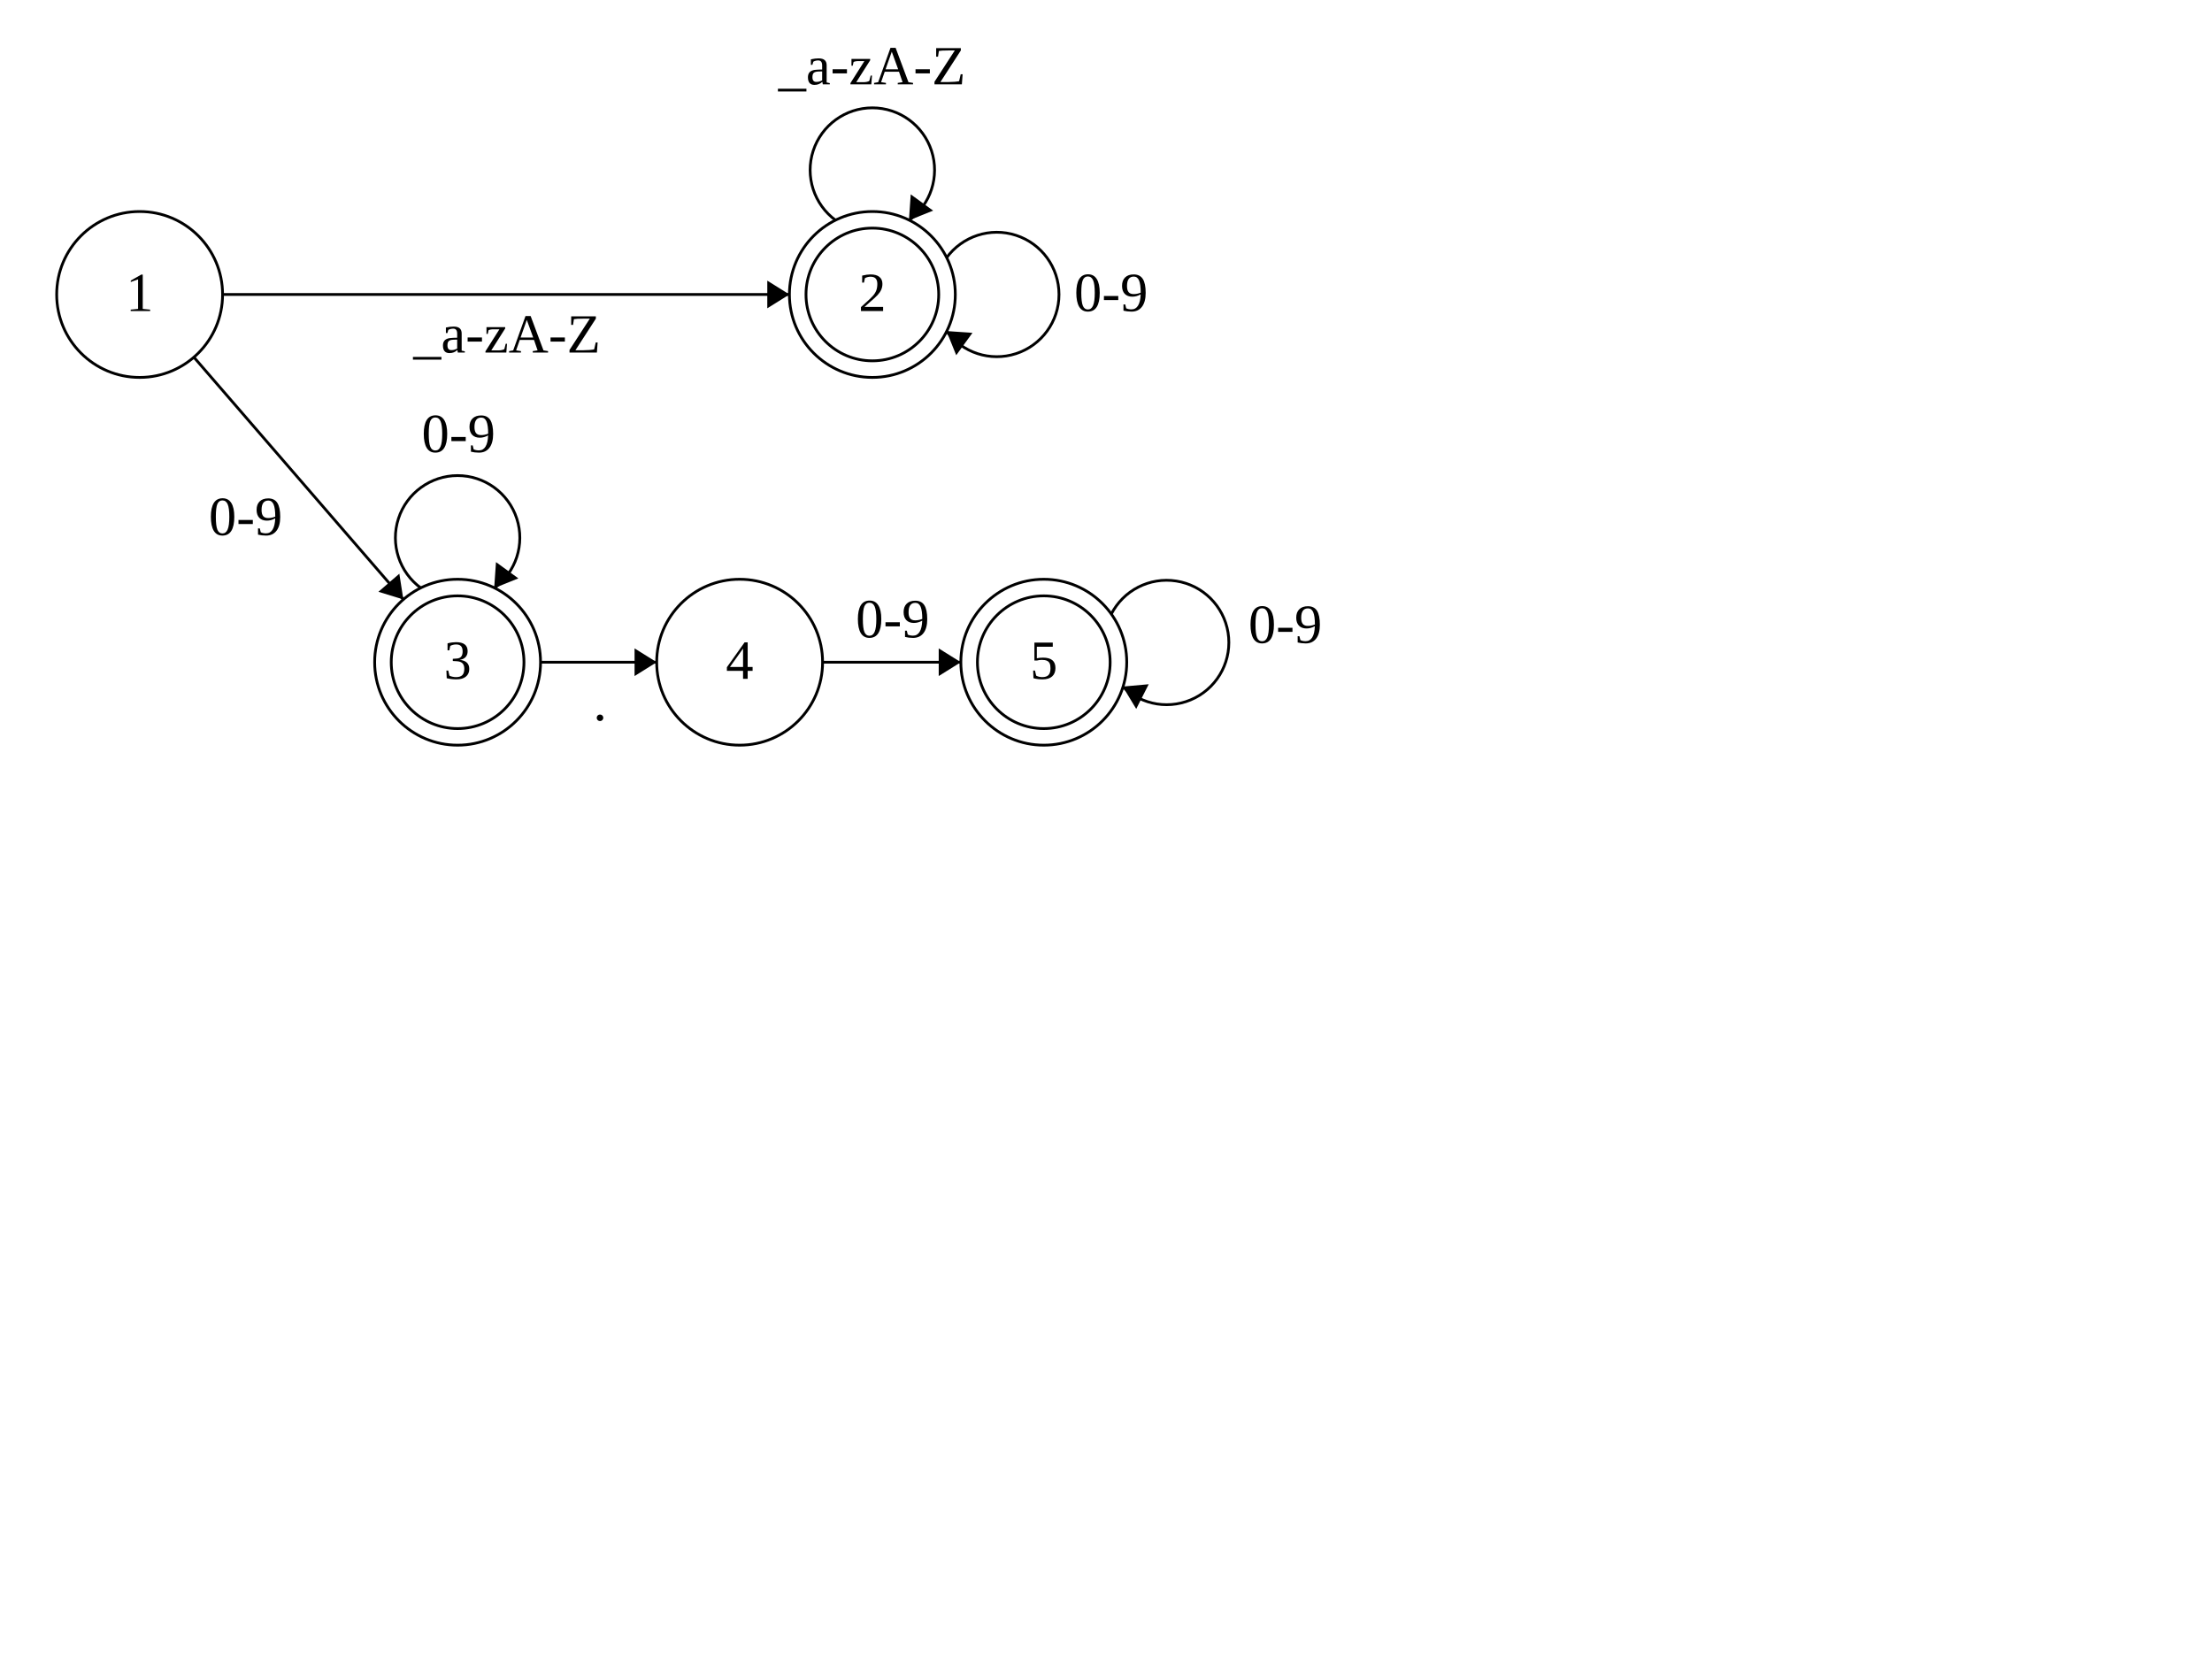
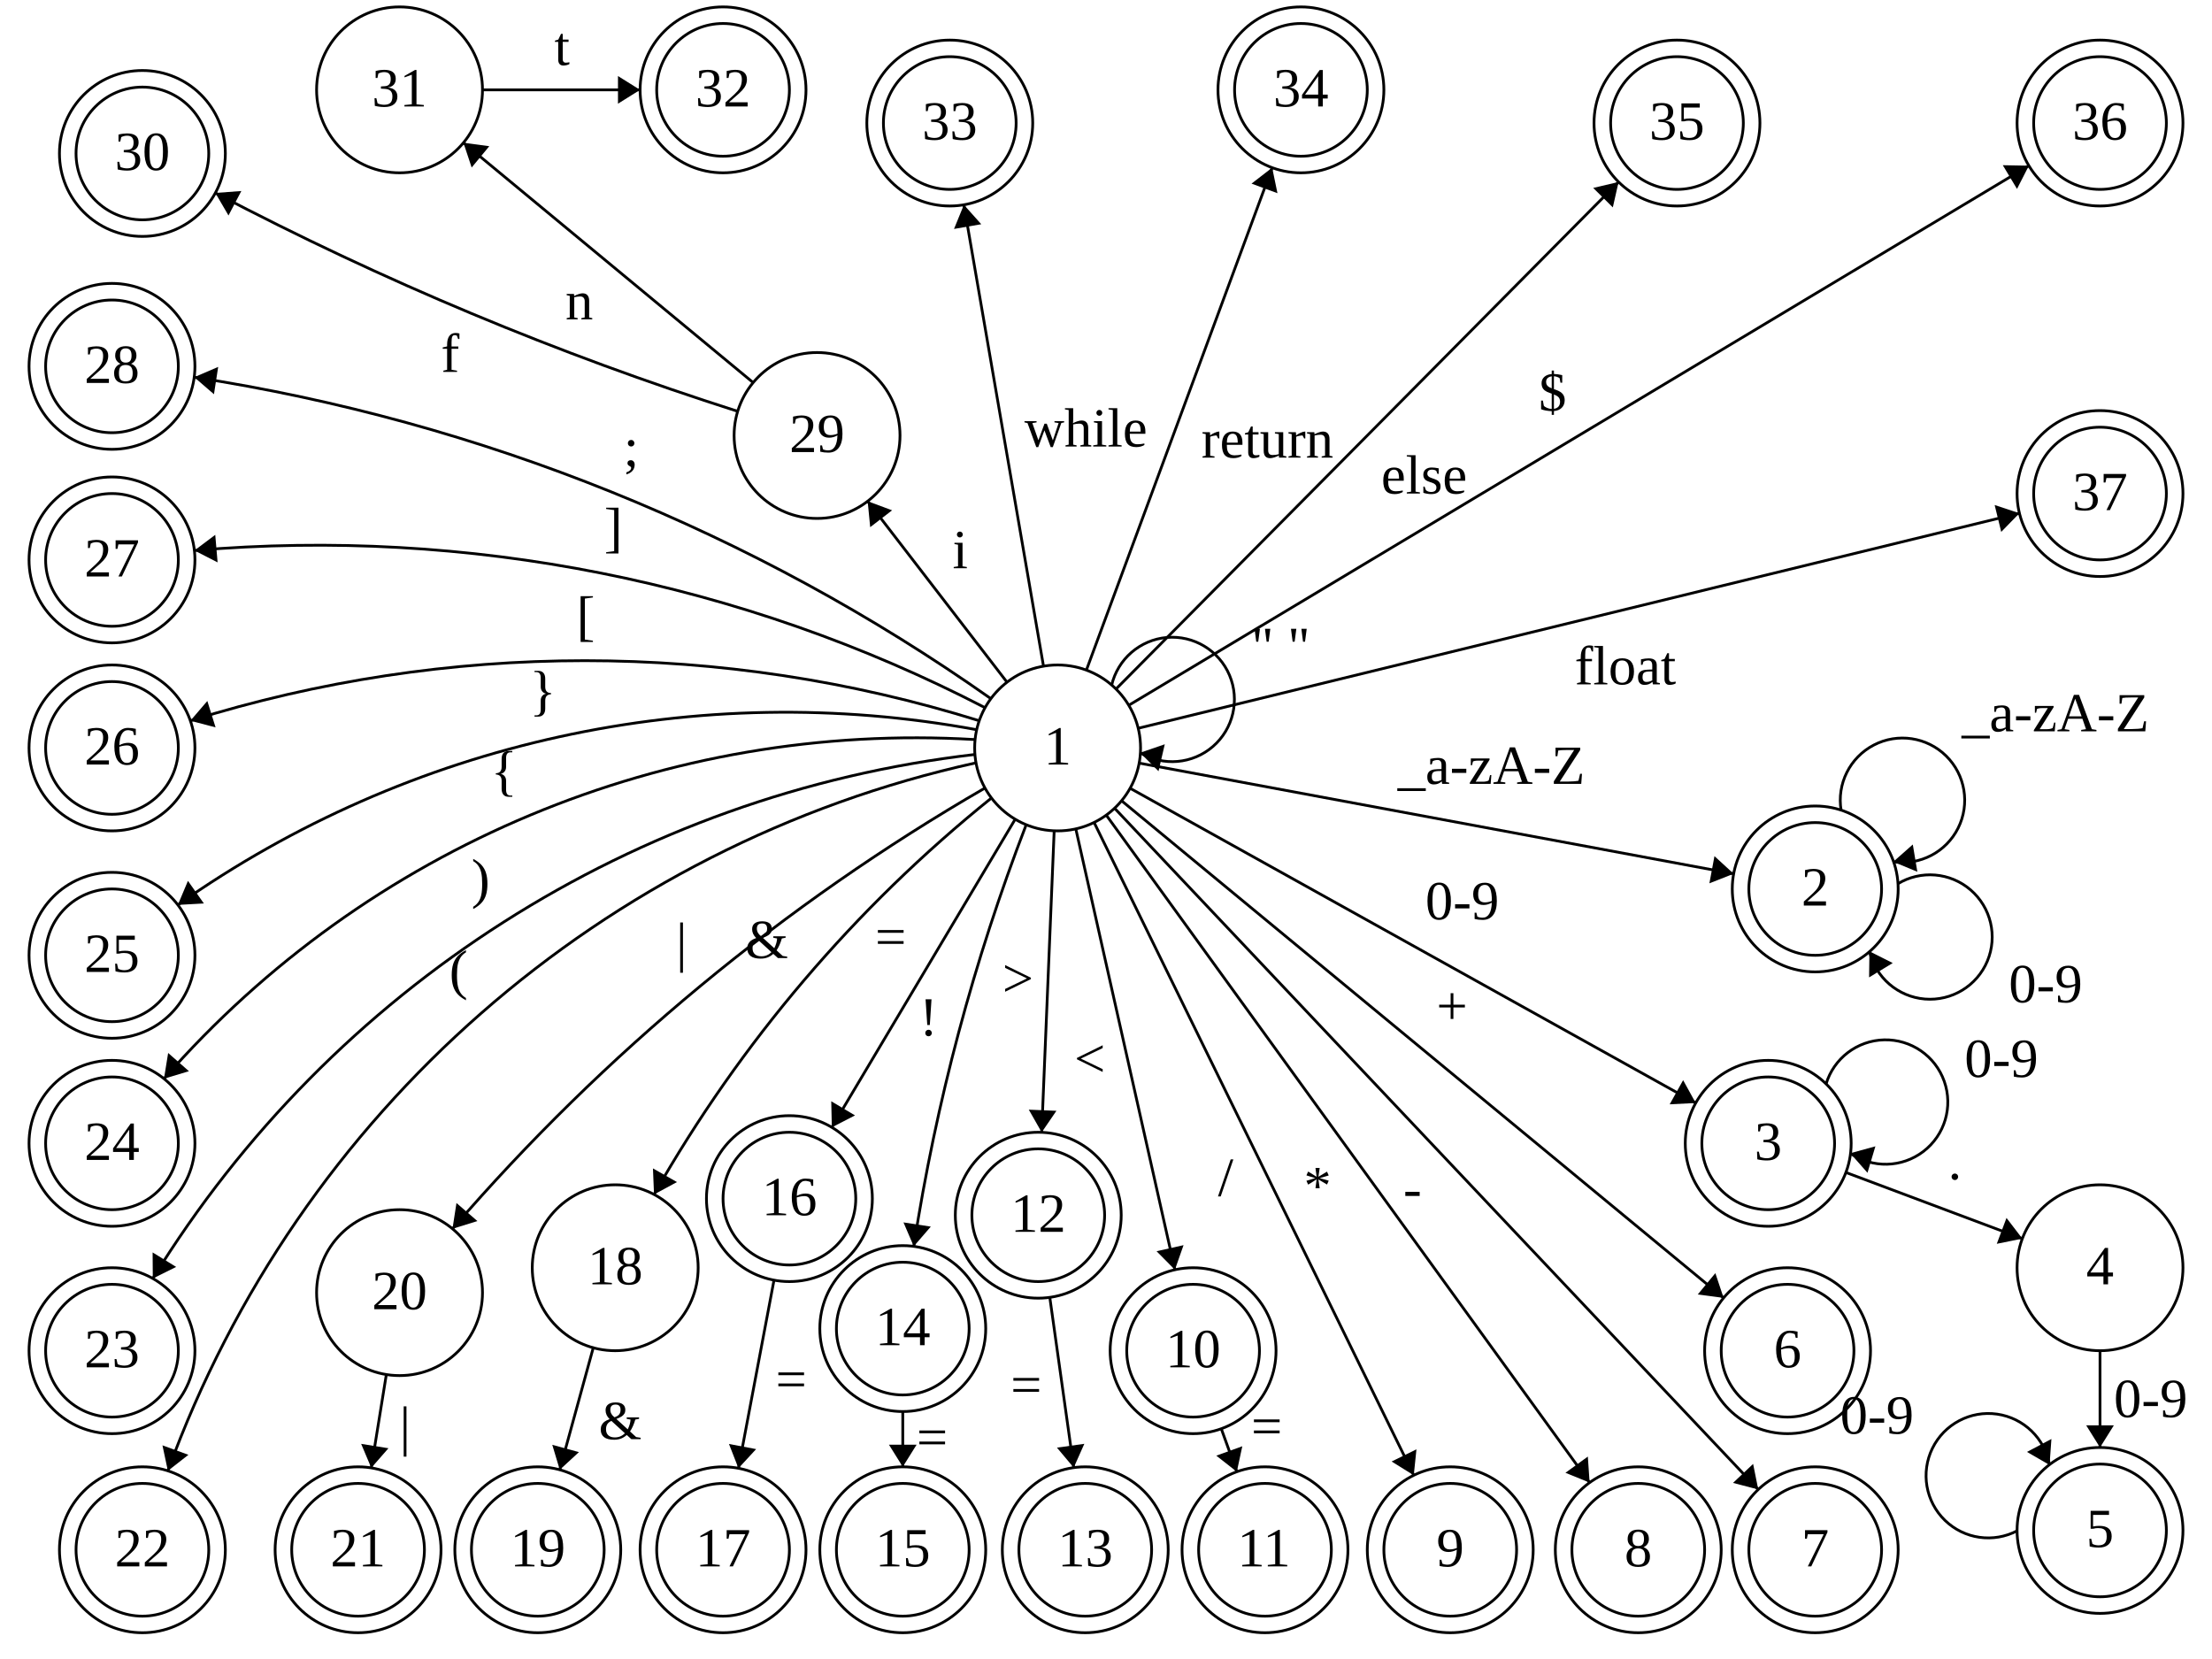
<svg xmlns="http://www.w3.org/2000/svg" width="800" height="600" version="1.1">
-   <ellipse stroke="black" stroke-width="1" fill="none" cx="50.5" cy="106.5" rx="30" ry="30" />
-   <text x="45.5" y="112.5" font-family="Times New Roman" font-size="20">1</text>
-   <ellipse stroke="black" stroke-width="1" fill="none" cx="315.5" cy="106.5" rx="30" ry="30" />
-   <text x="310.5" y="112.5" font-family="Times New Roman" font-size="20">2</text>
-   <ellipse stroke="black" stroke-width="1" fill="none" cx="315.5" cy="106.5" rx="24" ry="24" />
-   <ellipse stroke="black" stroke-width="1" fill="none" cx="165.5" cy="239.5" rx="30" ry="30" />
-   <text x="160.5" y="245.5" font-family="Times New Roman" font-size="20">3</text>
-   <ellipse stroke="black" stroke-width="1" fill="none" cx="165.5" cy="239.5" rx="24" ry="24" />
-   <ellipse stroke="black" stroke-width="1" fill="none" cx="267.5" cy="239.5" rx="30" ry="30" />
-   <text x="262.5" y="245.5" font-family="Times New Roman" font-size="20">4</text>
-   <ellipse stroke="black" stroke-width="1" fill="none" cx="377.5" cy="239.5" rx="30" ry="30" />
-   <text x="372.5" y="245.5" font-family="Times New Roman" font-size="20">5</text>
-   <ellipse stroke="black" stroke-width="1" fill="none" cx="377.5" cy="239.5" rx="24" ry="24" />
-   <polygon stroke="black" stroke-width="1" points="80.5,106.5 285.5,106.5" />
-   <polygon fill="black" stroke-width="1" points="285.5,106.5 277.5,101.5 277.5,111.5" />
-   <text x="149.5" y="127.5" font-family="Times New Roman" font-size="20">_a-zA-Z</text>
-   <path stroke="black" stroke-width="1" fill="none" d="M 342.297,93.275 A 22.5,22.5 0 1 1 342.297,119.725" />
-   <text x="388.5" y="112.5" font-family="Times New Roman" font-size="20">0-9</text>
-   <polygon fill="black" stroke-width="1" points="342.297,119.725 345.83,128.473 351.708,120.382" />
-   <path stroke="black" stroke-width="1" fill="none" d="M 302.275,79.703 A 22.5,22.5 0 1 1 328.725,79.703" />
-   <text x="281.5" y="30.5" font-family="Times New Roman" font-size="20">_a-zA-Z</text>
-   <polygon fill="black" stroke-width="1" points="328.725,79.703 337.473,76.17 329.382,70.292" />
-   <polygon stroke="black" stroke-width="1" points="70.122,129.193 145.878,216.807" />
-   <polygon fill="black" stroke-width="1" points="145.878,216.807 144.428,207.485 136.863,214.026" />
-   <text x="75.5" y="193.5" font-family="Times New Roman" font-size="20">0-9</text>
-   <path stroke="black" stroke-width="1" fill="none" d="M 152.275,212.703 A 22.5,22.5 0 1 1 178.725,212.703" />
-   <text x="152.5" y="163.5" font-family="Times New Roman" font-size="20">0-9</text>
-   <polygon fill="black" stroke-width="1" points="178.725,212.703 187.473,209.17 179.382,203.292" />
-   <polygon stroke="black" stroke-width="1" points="195.5,239.5 237.5,239.5" />
-   <polygon fill="black" stroke-width="1" points="237.5,239.5 229.5,234.5 229.5,244.5" />
-   <text x="214.5" y="260.5" font-family="Times New Roman" font-size="20">.</text>
-   <polygon stroke="black" stroke-width="1" points="297.5,239.5 347.5,239.5" />
-   <polygon fill="black" stroke-width="1" points="347.5,239.5 339.5,234.5 339.5,244.5" />
-   <text x="309.5" y="230.5" font-family="Times New Roman" font-size="20">0-9</text>
-   <path stroke="black" stroke-width="1" fill="none" d="M 401.861,222.193 A 22.5,22.5 0 1 1 406.055,248.309" />
-   <text x="451.5" y="232.5" font-family="Times New Roman" font-size="20">0-9</text>
-   <polygon fill="black" stroke-width="1" points="406.055,248.309 410.93,256.386 415.451,247.466" />
+   <ellipse stroke="black" stroke-width="1" fill="none" cx="382.5" cy="270.5" rx="30" ry="30" />
+   <text x="377.5" y="276.5" font-family="Times New Roman" font-size="20">1</text>
+   <ellipse stroke="black" stroke-width="1" fill="none" cx="656.5" cy="321.5" rx="30" ry="30" />
+   <text x="651.5" y="327.5" font-family="Times New Roman" font-size="20">2</text>
+   <ellipse stroke="black" stroke-width="1" fill="none" cx="656.5" cy="321.5" rx="24" ry="24" />
+   <ellipse stroke="black" stroke-width="1" fill="none" cx="639.5" cy="413.5" rx="30" ry="30" />
+   <text x="634.5" y="419.5" font-family="Times New Roman" font-size="20">3</text>
+   <ellipse stroke="black" stroke-width="1" fill="none" cx="639.5" cy="413.5" rx="24" ry="24" />
+   <ellipse stroke="black" stroke-width="1" fill="none" cx="759.5" cy="458.5" rx="30" ry="30" />
+   <text x="754.5" y="464.5" font-family="Times New Roman" font-size="20">4</text>
+   <ellipse stroke="black" stroke-width="1" fill="none" cx="759.5" cy="553.5" rx="30" ry="30" />
+   <text x="754.5" y="559.5" font-family="Times New Roman" font-size="20">5</text>
+   <ellipse stroke="black" stroke-width="1" fill="none" cx="759.5" cy="553.5" rx="24" ry="24" />
+   <ellipse stroke="black" stroke-width="1" fill="none" cx="646.5" cy="488.5" rx="30" ry="30" />
+   <text x="641.5" y="494.5" font-family="Times New Roman" font-size="20">6</text>
+   <ellipse stroke="black" stroke-width="1" fill="none" cx="646.5" cy="488.5" rx="24" ry="24" />
+   <ellipse stroke="black" stroke-width="1" fill="none" cx="656.5" cy="560.5" rx="30" ry="30" />
+   <text x="651.5" y="566.5" font-family="Times New Roman" font-size="20">7</text>
+   <ellipse stroke="black" stroke-width="1" fill="none" cx="656.5" cy="560.5" rx="24" ry="24" />
+   <ellipse stroke="black" stroke-width="1" fill="none" cx="592.5" cy="560.5" rx="30" ry="30" />
+   <text x="587.5" y="566.5" font-family="Times New Roman" font-size="20">8</text>
+   <ellipse stroke="black" stroke-width="1" fill="none" cx="592.5" cy="560.5" rx="24" ry="24" />
+   <ellipse stroke="black" stroke-width="1" fill="none" cx="524.5" cy="560.5" rx="30" ry="30" />
+   <text x="519.5" y="566.5" font-family="Times New Roman" font-size="20">9</text>
+   <ellipse stroke="black" stroke-width="1" fill="none" cx="524.5" cy="560.5" rx="24" ry="24" />
+   <ellipse stroke="black" stroke-width="1" fill="none" cx="431.5" cy="488.5" rx="30" ry="30" />
+   <text x="421.5" y="494.5" font-family="Times New Roman" font-size="20">10</text>
+   <ellipse stroke="black" stroke-width="1" fill="none" cx="431.5" cy="488.5" rx="24" ry="24" />
+   <ellipse stroke="black" stroke-width="1" fill="none" cx="457.5" cy="560.5" rx="30" ry="30" />
+   <text x="447.5" y="566.5" font-family="Times New Roman" font-size="20">11</text>
+   <ellipse stroke="black" stroke-width="1" fill="none" cx="457.5" cy="560.5" rx="24" ry="24" />
+   <ellipse stroke="black" stroke-width="1" fill="none" cx="375.5" cy="439.5" rx="30" ry="30" />
+   <text x="365.5" y="445.5" font-family="Times New Roman" font-size="20">12</text>
+   <ellipse stroke="black" stroke-width="1" fill="none" cx="375.5" cy="439.5" rx="24" ry="24" />
+   <ellipse stroke="black" stroke-width="1" fill="none" cx="392.5" cy="560.5" rx="30" ry="30" />
+   <text x="382.5" y="566.5" font-family="Times New Roman" font-size="20">13</text>
+   <ellipse stroke="black" stroke-width="1" fill="none" cx="392.5" cy="560.5" rx="24" ry="24" />
+   <ellipse stroke="black" stroke-width="1" fill="none" cx="326.5" cy="480.5" rx="30" ry="30" />
+   <text x="316.5" y="486.5" font-family="Times New Roman" font-size="20">14</text>
+   <ellipse stroke="black" stroke-width="1" fill="none" cx="326.5" cy="480.5" rx="24" ry="24" />
+   <ellipse stroke="black" stroke-width="1" fill="none" cx="285.5" cy="433.5" rx="30" ry="30" />
+   <text x="275.5" y="439.5" font-family="Times New Roman" font-size="20">16</text>
+   <ellipse stroke="black" stroke-width="1" fill="none" cx="285.5" cy="433.5" rx="24" ry="24" />
+   <ellipse stroke="black" stroke-width="1" fill="none" cx="261.5" cy="560.5" rx="30" ry="30" />
+   <text x="251.5" y="566.5" font-family="Times New Roman" font-size="20">17</text>
+   <ellipse stroke="black" stroke-width="1" fill="none" cx="261.5" cy="560.5" rx="24" ry="24" />
+   <ellipse stroke="black" stroke-width="1" fill="none" cx="194.5" cy="560.5" rx="30" ry="30" />
+   <text x="184.5" y="566.5" font-family="Times New Roman" font-size="20">19</text>
+   <ellipse stroke="black" stroke-width="1" fill="none" cx="194.5" cy="560.5" rx="24" ry="24" />
+   <ellipse stroke="black" stroke-width="1" fill="none" cx="222.5" cy="458.5" rx="30" ry="30" />
+   <text x="212.5" y="464.5" font-family="Times New Roman" font-size="20">18</text>
+   <ellipse stroke="black" stroke-width="1" fill="none" cx="326.5" cy="560.5" rx="30" ry="30" />
+   <text x="316.5" y="566.5" font-family="Times New Roman" font-size="20">15</text>
+   <ellipse stroke="black" stroke-width="1" fill="none" cx="326.5" cy="560.5" rx="24" ry="24" />
+   <ellipse stroke="black" stroke-width="1" fill="none" cx="144.5" cy="467.5" rx="30" ry="30" />
+   <text x="134.5" y="473.5" font-family="Times New Roman" font-size="20">20</text>
+   <ellipse stroke="black" stroke-width="1" fill="none" cx="129.5" cy="560.5" rx="30" ry="30" />
+   <text x="119.5" y="566.5" font-family="Times New Roman" font-size="20">21</text>
+   <ellipse stroke="black" stroke-width="1" fill="none" cx="129.5" cy="560.5" rx="24" ry="24" />
+   <ellipse stroke="black" stroke-width="1" fill="none" cx="51.5" cy="560.5" rx="30" ry="30" />
+   <text x="41.5" y="566.5" font-family="Times New Roman" font-size="20">22</text>
+   <ellipse stroke="black" stroke-width="1" fill="none" cx="51.5" cy="560.5" rx="24" ry="24" />
+   <ellipse stroke="black" stroke-width="1" fill="none" cx="40.5" cy="488.5" rx="30" ry="30" />
+   <text x="30.5" y="494.5" font-family="Times New Roman" font-size="20">23</text>
+   <ellipse stroke="black" stroke-width="1" fill="none" cx="40.5" cy="488.5" rx="24" ry="24" />
+   <ellipse stroke="black" stroke-width="1" fill="none" cx="40.5" cy="413.5" rx="30" ry="30" />
+   <text x="30.5" y="419.5" font-family="Times New Roman" font-size="20">24</text>
+   <ellipse stroke="black" stroke-width="1" fill="none" cx="40.5" cy="413.5" rx="24" ry="24" />
+   <ellipse stroke="black" stroke-width="1" fill="none" cx="40.5" cy="345.5" rx="30" ry="30" />
+   <text x="30.5" y="351.5" font-family="Times New Roman" font-size="20">25</text>
+   <ellipse stroke="black" stroke-width="1" fill="none" cx="40.5" cy="345.5" rx="24" ry="24" />
+   <ellipse stroke="black" stroke-width="1" fill="none" cx="40.5" cy="270.5" rx="30" ry="30" />
+   <text x="30.5" y="276.5" font-family="Times New Roman" font-size="20">26</text>
+   <ellipse stroke="black" stroke-width="1" fill="none" cx="40.5" cy="270.5" rx="24" ry="24" />
+   <ellipse stroke="black" stroke-width="1" fill="none" cx="40.5" cy="202.5" rx="30" ry="30" />
+   <text x="30.5" y="208.5" font-family="Times New Roman" font-size="20">27</text>
+   <ellipse stroke="black" stroke-width="1" fill="none" cx="40.5" cy="202.5" rx="24" ry="24" />
+   <ellipse stroke="black" stroke-width="1" fill="none" cx="40.5" cy="132.5" rx="30" ry="30" />
+   <text x="30.5" y="138.5" font-family="Times New Roman" font-size="20">28</text>
+   <ellipse stroke="black" stroke-width="1" fill="none" cx="40.5" cy="132.5" rx="24" ry="24" />
+   <ellipse stroke="black" stroke-width="1" fill="none" cx="295.5" cy="157.5" rx="30" ry="30" />
+   <text x="285.5" y="163.5" font-family="Times New Roman" font-size="20">29</text>
+   <ellipse stroke="black" stroke-width="1" fill="none" cx="51.5" cy="55.5" rx="30" ry="30" />
+   <text x="41.5" y="61.5" font-family="Times New Roman" font-size="20">30</text>
+   <ellipse stroke="black" stroke-width="1" fill="none" cx="51.5" cy="55.5" rx="24" ry="24" />
+   <ellipse stroke="black" stroke-width="1" fill="none" cx="144.5" cy="32.5" rx="30" ry="30" />
+   <text x="134.5" y="38.5" font-family="Times New Roman" font-size="20">31</text>
+   <ellipse stroke="black" stroke-width="1" fill="none" cx="261.5" cy="32.5" rx="30" ry="30" />
+   <text x="251.5" y="38.5" font-family="Times New Roman" font-size="20">32</text>
+   <ellipse stroke="black" stroke-width="1" fill="none" cx="261.5" cy="32.5" rx="24" ry="24" />
+   <ellipse stroke="black" stroke-width="1" fill="none" cx="343.5" cy="44.5" rx="30" ry="30" />
+   <text x="333.5" y="50.5" font-family="Times New Roman" font-size="20">33</text>
+   <ellipse stroke="black" stroke-width="1" fill="none" cx="343.5" cy="44.5" rx="24" ry="24" />
+   <ellipse stroke="black" stroke-width="1" fill="none" cx="470.5" cy="32.5" rx="30" ry="30" />
+   <text x="460.5" y="38.5" font-family="Times New Roman" font-size="20">34</text>
+   <ellipse stroke="black" stroke-width="1" fill="none" cx="470.5" cy="32.5" rx="24" ry="24" />
+   <ellipse stroke="black" stroke-width="1" fill="none" cx="606.5" cy="44.5" rx="30" ry="30" />
+   <text x="596.5" y="50.5" font-family="Times New Roman" font-size="20">35</text>
+   <ellipse stroke="black" stroke-width="1" fill="none" cx="606.5" cy="44.5" rx="24" ry="24" />
+   <ellipse stroke="black" stroke-width="1" fill="none" cx="759.5" cy="44.5" rx="30" ry="30" />
+   <text x="749.5" y="50.5" font-family="Times New Roman" font-size="20">36</text>
+   <ellipse stroke="black" stroke-width="1" fill="none" cx="759.5" cy="44.5" rx="24" ry="24" />
+   <ellipse stroke="black" stroke-width="1" fill="none" cx="759.5" cy="178.5" rx="30" ry="30" />
+   <text x="749.5" y="184.5" font-family="Times New Roman" font-size="20">37</text>
+   <ellipse stroke="black" stroke-width="1" fill="none" cx="759.5" cy="178.5" rx="24" ry="24" />
+   <polygon stroke="black" stroke-width="1" points="411.993,275.99 627.007,316.01" />
+   <polygon fill="black" stroke-width="1" points="627.007,316.01 620.057,309.631 618.227,319.462" />
+   <text x="505.5" y="283.5" font-family="Times New Roman" font-size="20">_a-zA-Z</text>
+   <path stroke="black" stroke-width="1" fill="none" d="M 686.326,319.657 A 22.5,22.5 0 1 1 676.105,344.053" />
+   <text x="726.5" y="362.5" font-family="Times New Roman" font-size="20">0-9</text>
+   <polygon fill="black" stroke-width="1" points="676.105,344.053 675.984,353.486 684.532,348.295" />
+   <path stroke="black" stroke-width="1" fill="none" d="M 665.866,293.123 A 22.5,22.5 0 1 1 684.721,311.673" />
+   <text x="709.5" y="264.5" font-family="Times New Roman" font-size="20">_a-zA-Z</text>
+   <polygon fill="black" stroke-width="1" points="684.721,311.673 693.434,315.289 691.79,305.425" />
+   <polygon stroke="black" stroke-width="1" points="408.715,285.087 613.285,398.913" />
+   <polygon fill="black" stroke-width="1" points="613.285,398.913 608.725,390.654 603.863,399.393" />
+   <text x="515.5" y="332.5" font-family="Times New Roman" font-size="20">0-9</text>
+   <path stroke="black" stroke-width="1" fill="none" d="M 660.39,392.132 A 22.5,22.5 0 1 1 669.167,417.083" />
+   <text x="710.5" y="389.5" font-family="Times New Roman" font-size="20">0-9</text>
+   <polygon fill="black" stroke-width="1" points="669.167,417.083 675.403,424.162 678.263,414.58" />
+   <polygon stroke="black" stroke-width="1" points="667.59,424.034 731.41,447.966" />
+   <polygon fill="black" stroke-width="1" points="731.41,447.966 725.675,440.476 722.164,449.839" />
+   <text x="704.5" y="426.5" font-family="Times New Roman" font-size="20">.</text>
+   <polygon stroke="black" stroke-width="1" points="759.5,488.5 759.5,523.5" />
+   <polygon fill="black" stroke-width="1" points="759.5,523.5 764.5,515.5 754.5,515.5" />
+   <text x="764.5" y="512.5" font-family="Times New Roman" font-size="20">0-9</text>
+   <path stroke="black" stroke-width="1" fill="none" d="M 729.617,553.592 A 22.5,22.5 0 1 1 741.25,529.837" />
+   <text x="665.5" y="518.5" font-family="Times New Roman" font-size="20">0-9</text>
+   <polygon fill="black" stroke-width="1" points="741.25,529.837 741.924,520.427 733.087,525.108" />
+   <polygon stroke="black" stroke-width="1" points="405.633,289.602 623.367,469.398" />
+   <polygon fill="black" stroke-width="1" points="623.367,469.398 620.382,460.449 614.015,468.16" />
+   <text x="519.5" y="370.5" font-family="Times New Roman" font-size="20">+</text>
+   <polygon stroke="black" stroke-width="1" points="403.103,292.306 635.897,538.694" />
+   <polygon fill="black" stroke-width="1" points="635.897,538.694 634.037,529.445 626.768,536.313" />
+   <text x="507.5" y="436.5" font-family="Times New Roman" font-size="20">-</text>
+   <polygon stroke="black" stroke-width="1" points="400.095,294.798 574.905,536.202" />
+   <polygon fill="black" stroke-width="1" points="574.905,536.202 574.262,526.79 566.163,532.655" />
+   <text x="471.5" y="435.5" font-family="Times New Roman" font-size="20">*</text>
+   <polygon stroke="black" stroke-width="1" points="395.693,297.443 511.307,533.557" />
+   <polygon fill="black" stroke-width="1" points="511.307,533.557 512.279,524.173 503.298,528.571" />
+   <text x="440.5" y="432.5" font-family="Times New Roman" font-size="20">/</text>
+   <polygon stroke="black" stroke-width="1" points="389.079,299.77 424.921,459.23" />
+   <polygon fill="black" stroke-width="1" points="424.921,459.23 428.045,450.329 418.288,452.522" />
+   <text x="388.5" y="389.5" font-family="Times New Roman" font-size="20">&lt;</text>
+   <polygon stroke="black" stroke-width="1" points="381.258,300.474 376.742,409.526" />
+   <polygon fill="black" stroke-width="1" points="376.742,409.526 382.068,401.739 372.077,401.326" />
+   <text x="362.5" y="360.5" font-family="Times New Roman" font-size="20">&gt;</text>
+   <polygon stroke="black" stroke-width="1" points="441.689,516.717 447.311,532.283" />
+   <polygon fill="black" stroke-width="1" points="447.311,532.283 449.296,523.061 439.891,526.457" />
+   <text x="452.5" y="522.5" font-family="Times New Roman" font-size="20">=</text>
+   <polygon stroke="black" stroke-width="1" points="379.674,469.208 388.326,530.792" />
+   <polygon fill="black" stroke-width="1" points="388.326,530.792 392.164,522.174 382.262,523.565" />
+   <text x="365.5" y="507.5" font-family="Times New Roman" font-size="20">=</text>
+   <path stroke="black" stroke-width="1" fill="none" d="M 402.025,247.878 A 22.5,22.5 0 1 1 412.332,272.237" />
+   <text x="452.5" y="240.5" font-family="Times New Roman" font-size="20">" "</text>
+   <polygon fill="black" stroke-width="1" points="412.332,272.237 418.995,278.916 421.256,269.175" />
+   <path stroke="black" stroke-width="1" fill="none" d="M 330.475,450.767 A 736.579,736.579 0 0 1 371.142,298.265" />
+   <polygon fill="black" stroke-width="1" points="330.475,450.767 336.637,443.624 326.755,442.097" />
+   <text x="332.5" y="374.5" font-family="Times New Roman" font-size="20">!</text>
+   <polygon stroke="black" stroke-width="1" points="367.158,296.28 300.842,407.72" />
+   <polygon fill="black" stroke-width="1" points="300.842,407.72 309.23,403.402 300.636,398.288" />
+   <text x="316.5" y="345.5" font-family="Times New Roman" font-size="20">=</text>
+   <polygon stroke="black" stroke-width="1" points="279.929,462.978 267.071,531.022" />
+   <polygon fill="black" stroke-width="1" points="267.071,531.022 273.469,524.089 263.643,522.232" />
+   <text x="280.5" y="505.5" font-family="Times New Roman" font-size="20">=</text>
+   <polygon stroke="black" stroke-width="1" points="326.5,510.5 326.5,530.5" />
+   <polygon fill="black" stroke-width="1" points="326.5,530.5 331.5,522.5 321.5,522.5" />
+   <text x="331.5" y="526.5" font-family="Times New Roman" font-size="20">=</text>
+   <path stroke="black" stroke-width="1" fill="none" d="M 236.54,431.993 A 503.208,503.208 0 0 1 358.579,288.597" />
+   <polygon fill="black" stroke-width="1" points="236.54,431.993 244.84,427.509 236.147,422.567" />
+   <text x="269.5" y="346.5" font-family="Times New Roman" font-size="20">&amp;</text>
+   <polygon stroke="black" stroke-width="1" points="214.558,487.43 202.442,531.57" />
+   <polygon fill="black" stroke-width="1" points="202.442,531.57 209.381,525.179 199.738,522.532" />
+   <text x="216.5" y="520.5" font-family="Times New Roman" font-size="20">&amp;</text>
+   <path stroke="black" stroke-width="1" fill="none" d="M 163.646,444.407 A 751.172,751.172 0 0 1 356.236,284.994" />
+   <polygon fill="black" stroke-width="1" points="163.646,444.407 172.659,441.618 165.089,435.084" />
+   <text x="244.5" y="347.5" font-family="Times New Roman" font-size="20">|</text>
+   <polygon stroke="black" stroke-width="1" points="139.723,497.117 134.277,530.883" />
+   <polygon fill="black" stroke-width="1" points="134.277,530.883 140.487,523.781 130.615,522.189" />
+   <text x="144.5" y="522.5" font-family="Times New Roman" font-size="20">|</text>
+   <path stroke="black" stroke-width="1" fill="none" d="M 60.713,531.957 A 403.816,403.816 0 0 1 352.993,275.88" />
+   <polygon fill="black" stroke-width="1" points="60.713,531.957 68.149,526.152 58.753,522.729" />
+   <text x="162.5" y="357.5" font-family="Times New Roman" font-size="20">(</text>
+   <path stroke="black" stroke-width="1" fill="none" d="M 55.263,462.392 A 404.019,404.019 0 0 1 352.6,272.861" />
+   <polygon fill="black" stroke-width="1" points="55.263,462.392 63.714,458.2 55.198,452.958" />
+   <text x="170.5" y="324.5" font-family="Times New Roman" font-size="20">)</text>
+   <path stroke="black" stroke-width="1" fill="none" d="M 59.304,390.136 A 361.34,361.34 0 0 1 352.662,267.474" />
+   <polygon fill="black" stroke-width="1" points="59.304,390.136 68.336,387.411 60.812,380.823" />
+   <text x="177.5" y="285.5" font-family="Times New Roman" font-size="20">{</text>
+   <path stroke="black" stroke-width="1" fill="none" d="M 64.316,327.27 A 381.49,381.49 0 0 1 353.241,263.909" />
+   <polygon fill="black" stroke-width="1" points="64.316,327.27 73.736,326.748 67.974,318.574" />
+   <text x="191.5" y="256.5" font-family="Times New Roman" font-size="20">}</text>
+   <path stroke="black" stroke-width="1" fill="none" d="M 68.84,260.675 A 479.027,479.027 0 0 1 354.16,260.675" />
+   <polygon fill="black" stroke-width="1" points="68.84,260.675 77.966,263.066 74.988,253.519" />
+   <text x="208.5" y="229.5" font-family="Times New Roman" font-size="20">[</text>
+   <path stroke="black" stroke-width="1" fill="none" d="M 70.302,199.093 A 524.751,524.751 0 0 1 356.268,255.952" />
+   <polygon fill="black" stroke-width="1" points="70.302,199.093 78.698,203.394 77.847,193.43" />
+   <text x="218.5" y="197.5" font-family="Times New Roman" font-size="20">]</text>
+   <path stroke="black" stroke-width="1" fill="none" d="M 70.24,136.42 A 680.207,680.207 0 0 1 358.368,252.682" />
+   <polygon fill="black" stroke-width="1" points="70.24,136.42 77.384,142.582 78.909,132.699" />
+   <text x="225.5" y="168.5" font-family="Times New Roman" font-size="20">;</text>
+   <polygon stroke="black" stroke-width="1" points="364.199,246.729 313.801,181.271" />
+   <polygon fill="black" stroke-width="1" points="313.801,181.271 314.72,190.66 322.644,184.56" />
+   <text x="344.5" y="205.5" font-family="Times New Roman" font-size="20">i</text>
+   <path stroke="black" stroke-width="1" fill="none" d="M 266.802,148.761 A 1170.876,1170.876 0 0 1 77.88,69.785" />
+   <polygon fill="black" stroke-width="1" points="77.88,69.785 82.638,77.931 87.287,69.078" />
+   <text x="159.5" y="134.5" font-family="Times New Roman" font-size="20">f</text>
+   <polygon stroke="black" stroke-width="1" points="272.391,138.37 167.609,51.63" />
+   <polygon fill="black" stroke-width="1" points="167.609,51.63 170.583,60.583 176.96,52.88" />
+   <text x="204.5" y="115.5" font-family="Times New Roman" font-size="20">n</text>
+   <polygon stroke="black" stroke-width="1" points="174.5,32.5 231.5,32.5" />
+   <polygon fill="black" stroke-width="1" points="231.5,32.5 223.5,27.5 223.5,37.5" />
+   <text x="200.5" y="23.5" font-family="Times New Roman" font-size="20">t</text>
+   <polygon stroke="black" stroke-width="1" points="377.398,240.937 348.602,74.063" />
+   <polygon fill="black" stroke-width="1" points="348.602,74.063 345.035,82.797 354.889,81.096" />
+   <text x="370.5" y="161.5" font-family="Times New Roman" font-size="20">while</text>
+   <polygon stroke="black" stroke-width="1" points="392.904,242.362 460.096,60.638" />
+   <polygon fill="black" stroke-width="1" points="460.096,60.638 452.632,66.408 462.011,69.876" />
+   <text x="434.5" y="165.5" font-family="Times New Roman" font-size="20">return</text>
+   <polygon stroke="black" stroke-width="1" points="403.619,249.193 585.381,65.807" />
+   <polygon fill="black" stroke-width="1" points="585.381,65.807 576.198,67.969 583.301,75.009" />
+   <text x="499.5" y="178.5" font-family="Times New Roman" font-size="20">else</text>
+   <polygon stroke="black" stroke-width="1" points="408.231,255.075 733.769,59.925" />
+   <polygon fill="black" stroke-width="1" points="733.769,59.925 724.337,59.75 729.478,68.327" />
+   <text x="556.5" y="148.5" font-family="Times New Roman" font-size="20">$</text>
+   <polygon stroke="black" stroke-width="1" points="411.645,263.388 730.355,185.612" />
+   <polygon fill="black" stroke-width="1" points="730.355,185.612 721.398,182.651 723.769,192.366" />
+   <text x="569.5" y="247.5" font-family="Times New Roman" font-size="20">float</text>
</svg>
